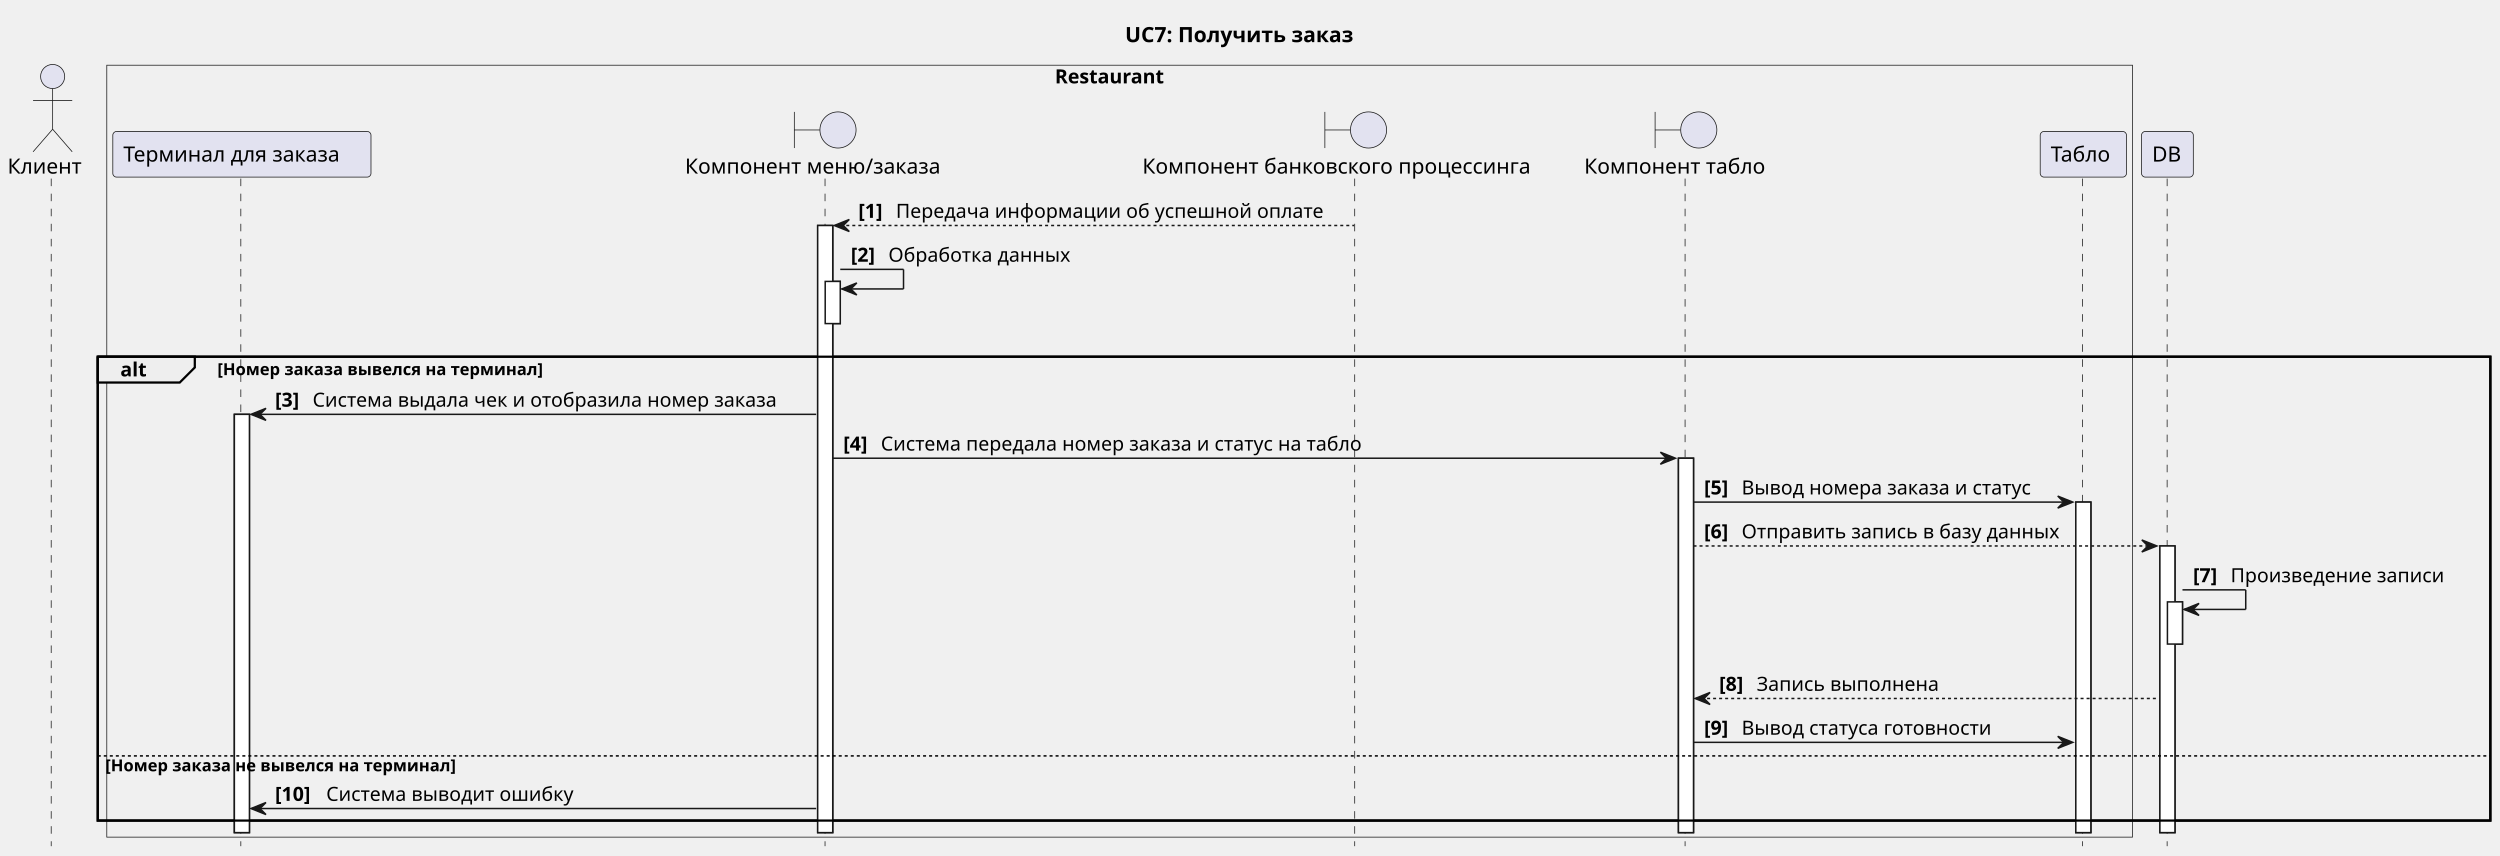
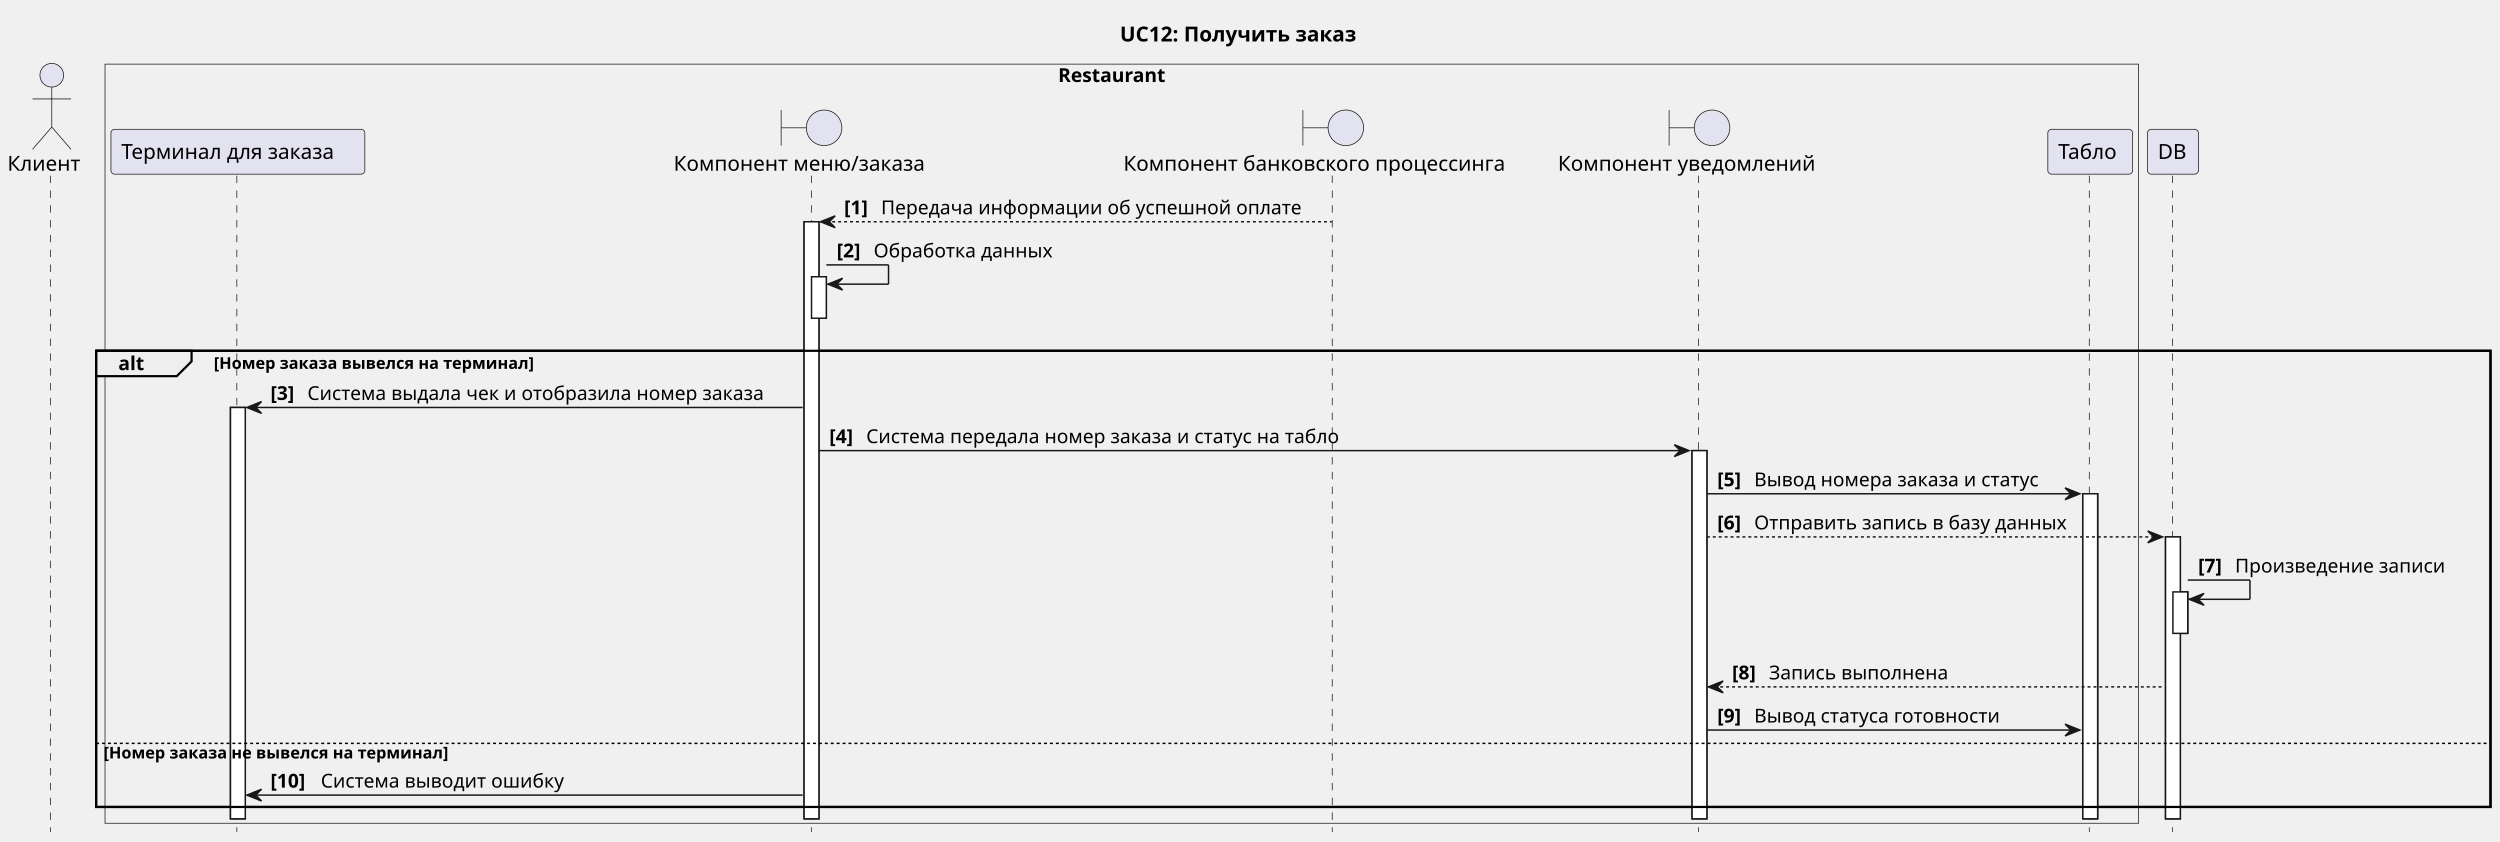
- <svg xmlns="http://www.w3.org/2000/svg" contentStyleType="text/css" height="568px" preserveAspectRatio="none" style="width:1660px;height:568px;background:#FFFFFF;" version="1.1" viewBox="0 0 1660 568" width="1660px" zoomAndPan="magnify">
+ <svg xmlns="http://www.w3.org/2000/svg" contentStyleType="text/css" height="568px" preserveAspectRatio="none" style="width:1688px;height:568px;background:#FFFFFF;" version="1.1" viewBox="0 0 1688 568" width="1688px" zoomAndPan="magnify">
  <defs />
  <g>
-     <text fill="#000000" font-family="sans-serif" font-size="14" font-weight="bold" lengthAdjust="spacing" textLength="168.499" x="747.043" y="27.995">UC7: Получить заказ</text>
-     <rect fill="none" height="512.562" style="stroke:#181818;stroke-width:0.5;" width="1345.067" x="70.908" y="43.297" />
-     <text fill="#000000" font-family="sans-serif" font-size="13" font-weight="bold" lengthAdjust="spacing" textLength="81.46" x="700.449" y="55.364">Restaurant</text>
+     <text fill="#000000" font-family="sans-serif" font-size="14" font-weight="bold" lengthAdjust="spacing" textLength="178.24" x="756.169" y="27.995">UC12: Получить заказ</text>
+     <rect fill="none" height="512.562" style="stroke:#181818;stroke-width:0.5;" width="1373.06" x="70.908" y="43.297" />
+     <text fill="#000000" font-family="sans-serif" font-size="13" font-weight="bold" lengthAdjust="spacing" textLength="81.46" x="714.446" y="55.364">Restaurant</text>
    <rect fill="#FFFFFF" height="277.734" style="stroke:#181818;stroke-width:1.0;" width="10" x="155.621" y="275.125" />
    <rect fill="#FFFFFF" height="403.133" style="stroke:#181818;stroke-width:1.0;" width="10" x="542.934" y="149.727" />
    <rect fill="#FFFFFF" height="28" style="stroke:#181818;stroke-width:1.0;" width="10" x="547.934" y="186.859" />
-     <rect fill="#FFFFFF" height="248.602" style="stroke:#181818;stroke-width:1.0;" width="10" x="1114.491" y="304.258" />
-     <rect fill="#FFFFFF" height="219.469" style="stroke:#181818;stroke-width:1.0;" width="10" x="1378.336" y="333.391" />
-     <rect fill="#FFFFFF" height="190.336" style="stroke:#181818;stroke-width:1.0;" width="10" x="1434.168" y="362.523" />
-     <rect fill="#FFFFFF" height="28" style="stroke:#181818;stroke-width:1.0;" width="10" x="1439.168" y="399.656" />
-     <rect fill="none" height="308" style="stroke:#000000;stroke-width:1.5;" width="1588.678" x="64.908" y="236.859" />
+     <rect fill="#FFFFFF" height="248.602" style="stroke:#181818;stroke-width:1.0;" width="10" x="1142.484" y="304.258" />
+     <rect fill="#FFFFFF" height="219.469" style="stroke:#181818;stroke-width:1.0;" width="10" x="1406.329" y="333.391" />
+     <rect fill="#FFFFFF" height="190.336" style="stroke:#181818;stroke-width:1.0;" width="10" x="1462.161" y="362.523" />
+     <rect fill="#FFFFFF" height="28" style="stroke:#181818;stroke-width:1.0;" width="10" x="1467.161" y="399.656" />
+     <rect fill="none" height="308" style="stroke:#000000;stroke-width:1.5;" width="1616.671" x="64.908" y="236.859" />
    <line style="stroke:#181818;stroke-width:0.5;stroke-dasharray:5.0,5.0;" x1="34" x2="34" y1="118.594" y2="561.859" />
    <line style="stroke:#181818;stroke-width:0.5;stroke-dasharray:5.0,5.0;" x1="159.908" x2="159.908" y1="118.594" y2="561.859" />
    <line style="stroke:#181818;stroke-width:0.5;stroke-dasharray:5.0,5.0;" x1="547.823" x2="547.823" y1="118.594" y2="561.859" />
    <line style="stroke:#181818;stroke-width:0.5;stroke-dasharray:5.0,5.0;" x1="899.526" x2="899.526" y1="118.594" y2="561.859" />
-     <line style="stroke:#181818;stroke-width:0.5;stroke-dasharray:5.0,5.0;" x1="1118.895" x2="1118.895" y1="118.594" y2="561.859" />
-     <line style="stroke:#181818;stroke-width:0.5;stroke-dasharray:5.0,5.0;" x1="1382.697" x2="1382.697" y1="118.594" y2="561.859" />
-     <line style="stroke:#181818;stroke-width:0.5;stroke-dasharray:5.0,5.0;" x1="1438.975" x2="1438.975" y1="118.594" y2="561.859" />
+     <line style="stroke:#181818;stroke-width:0.5;stroke-dasharray:5.0,5.0;" x1="1146.895" x2="1146.895" y1="118.594" y2="561.859" />
+     <line style="stroke:#181818;stroke-width:0.5;stroke-dasharray:5.0,5.0;" x1="1410.69" x2="1410.69" y1="118.594" y2="561.859" />
+     <line style="stroke:#181818;stroke-width:0.5;stroke-dasharray:5.0,5.0;" x1="1466.968" x2="1466.968" y1="118.594" y2="561.859" />
    <text fill="#000000" font-family="sans-serif" font-size="14" lengthAdjust="spacing" textLength="53.908" x="5" y="115.292">Клиент</text>
    <ellipse cx="34.954" cy="50.797" fill="#E2E2F0" rx="8" ry="8" style="stroke:#181818;stroke-width:0.5;" />
    <path d="M34.954,58.797 L34.954,85.797 M21.954,66.797 L47.954,66.797 M34.954,85.797 L21.954,100.797 M34.954,85.797 L47.954,100.797 " fill="none" style="stroke:#181818;stroke-width:0.5;" />
    <rect fill="#E2E2F0" height="30.297" rx="2.5" ry="2.5" style="stroke:#181818;stroke-width:0.5;" width="171.425" x="74.908" y="87.297" />
    <text fill="#000000" font-family="sans-serif" font-size="14" lengthAdjust="spacing" textLength="157.425" x="81.908" y="107.292">Терминал для заказа</text>
    <text fill="#000000" font-family="sans-serif" font-size="14" lengthAdjust="spacing" textLength="180.223" x="454.823" y="115.292">Компонент меню/заказа</text>
    <path d="M527.434,74.297 L527.434,98.297 M527.434,86.297 L544.434,86.297 " fill="none" style="stroke:#181818;stroke-width:0.5;" />
    <ellipse cx="556.434" cy="86.297" fill="#E2E2F0" rx="12" ry="12" style="stroke:#181818;stroke-width:0.5;" />
    <text fill="#000000" font-family="sans-serif" font-size="14" lengthAdjust="spacing" textLength="277.368" x="758.526" y="115.292">Компонент банковского процессинга</text>
    <path d="M879.71,74.297 L879.71,98.297 M879.71,86.297 L896.71,86.297 " fill="none" style="stroke:#181818;stroke-width:0.5;" />
    <ellipse cx="908.71" cy="86.297" fill="#E2E2F0" rx="12" ry="12" style="stroke:#181818;stroke-width:0.5;" />
-     <text fill="#000000" font-family="sans-serif" font-size="14" lengthAdjust="spacing" textLength="129.192" x="1051.895" y="115.292">Компонент табло</text>
-     <path d="M1098.991,74.297 L1098.991,98.297 M1098.991,86.297 L1115.991,86.297 " fill="none" style="stroke:#181818;stroke-width:0.5;" />
-     <ellipse cx="1127.991" cy="86.297" fill="#E2E2F0" rx="12" ry="12" style="stroke:#181818;stroke-width:0.5;" />
-     <rect fill="#E2E2F0" height="30.297" rx="2.5" ry="2.5" style="stroke:#181818;stroke-width:0.5;" width="57.278" x="1354.697" y="87.297" />
-     <text fill="#000000" font-family="sans-serif" font-size="14" lengthAdjust="spacing" textLength="43.278" x="1361.697" y="107.292">Табло</text>
-     <rect fill="#E2E2F0" height="30.297" rx="2.5" ry="2.5" style="stroke:#181818;stroke-width:0.5;" width="34.385" x="1421.975" y="87.297" />
-     <text fill="#000000" font-family="sans-serif" font-size="14" lengthAdjust="spacing" textLength="20.385" x="1428.975" y="107.292">DB</text>
+     <text fill="#000000" font-family="sans-serif" font-size="14" lengthAdjust="spacing" textLength="185.179" x="1051.895" y="115.292">Компонент уведомлений</text>
+     <path d="M1126.984,74.297 L1126.984,98.297 M1126.984,86.297 L1143.984,86.297 " fill="none" style="stroke:#181818;stroke-width:0.5;" />
+     <ellipse cx="1155.984" cy="86.297" fill="#E2E2F0" rx="12" ry="12" style="stroke:#181818;stroke-width:0.5;" />
+     <rect fill="#E2E2F0" height="30.297" rx="2.5" ry="2.5" style="stroke:#181818;stroke-width:0.5;" width="57.278" x="1382.69" y="87.297" />
+     <text fill="#000000" font-family="sans-serif" font-size="14" lengthAdjust="spacing" textLength="43.278" x="1389.69" y="107.292">Табло</text>
+     <rect fill="#E2E2F0" height="30.297" rx="2.5" ry="2.5" style="stroke:#181818;stroke-width:0.5;" width="34.385" x="1449.968" y="87.297" />
+     <text fill="#000000" font-family="sans-serif" font-size="14" lengthAdjust="spacing" textLength="20.385" x="1456.968" y="107.292">DB</text>
    <rect fill="#FFFFFF" height="277.734" style="stroke:#181818;stroke-width:1.0;" width="10" x="155.621" y="275.125" />
    <rect fill="#FFFFFF" height="403.133" style="stroke:#181818;stroke-width:1.0;" width="10" x="542.934" y="149.727" />
    <rect fill="#FFFFFF" height="28" style="stroke:#181818;stroke-width:1.0;" width="10" x="547.934" y="186.859" />
-     <rect fill="#FFFFFF" height="248.602" style="stroke:#181818;stroke-width:1.0;" width="10" x="1114.491" y="304.258" />
-     <rect fill="#FFFFFF" height="219.469" style="stroke:#181818;stroke-width:1.0;" width="10" x="1378.336" y="333.391" />
-     <rect fill="#FFFFFF" height="190.336" style="stroke:#181818;stroke-width:1.0;" width="10" x="1434.168" y="362.523" />
-     <rect fill="#FFFFFF" height="28" style="stroke:#181818;stroke-width:1.0;" width="10" x="1439.168" y="399.656" />
+     <rect fill="#FFFFFF" height="248.602" style="stroke:#181818;stroke-width:1.0;" width="10" x="1142.484" y="304.258" />
+     <rect fill="#FFFFFF" height="219.469" style="stroke:#181818;stroke-width:1.0;" width="10" x="1406.329" y="333.391" />
+     <rect fill="#FFFFFF" height="190.336" style="stroke:#181818;stroke-width:1.0;" width="10" x="1462.161" y="362.523" />
+     <rect fill="#FFFFFF" height="28" style="stroke:#181818;stroke-width:1.0;" width="10" x="1467.161" y="399.656" />
    <polygon fill="#181818" points="563.934,145.727,553.934,149.727,563.934,153.727,559.934,149.727" style="stroke:#181818;stroke-width:1.0;" />
    <line style="stroke:#181818;stroke-width:1.0;stroke-dasharray:2.0,2.0;" x1="557.934" x2="899.21" y1="149.727" y2="149.727" />
    <text fill="#000000" font-family="sans-serif" font-size="13" font-weight="bold" lengthAdjust="spacing" textLength="20.928" x="569.934" y="144.661">[1]</text>
    <text fill="#000000" font-family="sans-serif" font-size="13" lengthAdjust="spacing" textLength="303.348" x="594.862" y="144.661">Передача информации об успешной оплате</text>
    <line style="stroke:#181818;stroke-width:1.0;" x1="557.934" x2="599.934" y1="178.859" y2="178.859" />
    <line style="stroke:#181818;stroke-width:1.0;" x1="599.934" x2="599.934" y1="178.859" y2="191.859" />
    <line style="stroke:#181818;stroke-width:1.0;" x1="558.934" x2="599.934" y1="191.859" y2="191.859" />
    <polygon fill="#181818" points="568.934,187.859,558.934,191.859,568.934,195.859,564.934,191.859" style="stroke:#181818;stroke-width:1.0;" />
    <text fill="#000000" font-family="sans-serif" font-size="13" font-weight="bold" lengthAdjust="spacing" textLength="20.928" x="564.934" y="173.793">[2]</text>
    <text fill="#000000" font-family="sans-serif" font-size="13" lengthAdjust="spacing" textLength="129.873" x="589.862" y="173.793">Обработка данных</text>
    <path d="M64.908,236.859 L129.351,236.859 L129.351,243.992 L119.351,253.992 L64.908,253.992 L64.908,236.859 " fill="#EEEEEE" style="stroke:#000000;stroke-width:1.5;" />
-     <rect fill="none" height="308" style="stroke:#000000;stroke-width:1.5;" width="1588.678" x="64.908" y="236.859" />
+     <rect fill="none" height="308" style="stroke:#000000;stroke-width:1.5;" width="1616.671" x="64.908" y="236.859" />
    <text fill="#000000" font-family="sans-serif" font-size="13" font-weight="bold" lengthAdjust="spacing" textLength="19.443" x="79.908" y="249.926">alt</text>
    <text fill="#000000" font-family="sans-serif" font-size="11" font-weight="bold" lengthAdjust="spacing" textLength="238.46" x="144.351" y="249.07">[Номер заказа вывелся на терминал]</text>
    <polygon fill="#181818" points="176.621,271.125,166.621,275.125,176.621,279.125,172.621,275.125" style="stroke:#181818;stroke-width:1.0;" />
    <line style="stroke:#181818;stroke-width:1.0;" x1="170.621" x2="541.934" y1="275.125" y2="275.125" />
    <text fill="#000000" font-family="sans-serif" font-size="13" font-weight="bold" lengthAdjust="spacing" textLength="20.928" x="182.621" y="270.059">[3]</text>
    <text fill="#000000" font-family="sans-serif" font-size="13" lengthAdjust="spacing" textLength="333.385" x="207.549" y="270.059">Система выдала чек и отобразила номер заказа</text>
-     <polygon fill="#181818" points="1102.491,300.258,1112.491,304.258,1102.491,308.258,1106.491,304.258" style="stroke:#181818;stroke-width:1.0;" />
-     <line style="stroke:#181818;stroke-width:1.0;" x1="552.934" x2="1108.491" y1="304.258" y2="304.258" />
+     <polygon fill="#181818" points="1130.484,300.258,1140.484,304.258,1130.484,308.258,1134.484,304.258" style="stroke:#181818;stroke-width:1.0;" />
+     <line style="stroke:#181818;stroke-width:1.0;" x1="552.934" x2="1136.484" y1="304.258" y2="304.258" />
    <text fill="#000000" font-family="sans-serif" font-size="13" font-weight="bold" lengthAdjust="spacing" textLength="20.928" x="559.934" y="299.192">[4]</text>
    <text fill="#000000" font-family="sans-serif" font-size="13" lengthAdjust="spacing" textLength="350.841" x="584.862" y="299.192">Система передала номер заказа и статус на табло</text>
-     <polygon fill="#181818" points="1366.336,329.391,1376.336,333.391,1366.336,337.391,1370.336,333.391" style="stroke:#181818;stroke-width:1.0;" />
-     <line style="stroke:#181818;stroke-width:1.0;" x1="1124.491" x2="1372.336" y1="333.391" y2="333.391" />
-     <text fill="#000000" font-family="sans-serif" font-size="13" font-weight="bold" lengthAdjust="spacing" textLength="20.928" x="1131.491" y="328.325">[5]</text>
-     <text fill="#000000" font-family="sans-serif" font-size="13" lengthAdjust="spacing" textLength="209.917" x="1156.419" y="328.325">Вывод номера заказа и статус</text>
-     <polygon fill="#181818" points="1422.168,358.523,1432.168,362.523,1422.168,366.523,1426.168,362.523" style="stroke:#181818;stroke-width:1.0;" />
-     <line style="stroke:#181818;stroke-width:1.0;stroke-dasharray:2.0,2.0;" x1="1124.491" x2="1428.168" y1="362.523" y2="362.523" />
-     <text fill="#000000" font-family="sans-serif" font-size="13" font-weight="bold" lengthAdjust="spacing" textLength="20.928" x="1131.491" y="357.457">[6]</text>
-     <text fill="#000000" font-family="sans-serif" font-size="13" lengthAdjust="spacing" textLength="227.195" x="1156.419" y="357.457">Отправить запись в базу данных</text>
-     <line style="stroke:#181818;stroke-width:1.0;" x1="1449.168" x2="1491.168" y1="391.656" y2="391.656" />
-     <line style="stroke:#181818;stroke-width:1.0;" x1="1491.168" x2="1491.168" y1="391.656" y2="404.656" />
-     <line style="stroke:#181818;stroke-width:1.0;" x1="1450.168" x2="1491.168" y1="404.656" y2="404.656" />
-     <polygon fill="#181818" points="1460.168,400.656,1450.168,404.656,1460.168,408.656,1456.168,404.656" style="stroke:#181818;stroke-width:1.0;" />
-     <text fill="#000000" font-family="sans-serif" font-size="13" font-weight="bold" lengthAdjust="spacing" textLength="20.928" x="1456.168" y="386.59">[7]</text>
-     <text fill="#000000" font-family="sans-serif" font-size="13" lengthAdjust="spacing" textLength="150.49" x="1481.096" y="386.59">Произведение записи</text>
-     <polygon fill="#181818" points="1135.491,459.789,1125.491,463.789,1135.491,467.789,1131.491,463.789" style="stroke:#181818;stroke-width:1.0;" />
-     <line style="stroke:#181818;stroke-width:1.0;stroke-dasharray:2.0,2.0;" x1="1129.491" x2="1433.168" y1="463.789" y2="463.789" />
-     <text fill="#000000" font-family="sans-serif" font-size="13" font-weight="bold" lengthAdjust="spacing" textLength="20.928" x="1141.491" y="458.723">[8]</text>
-     <text fill="#000000" font-family="sans-serif" font-size="13" lengthAdjust="spacing" textLength="127.842" x="1166.419" y="458.723">Запись выполнена</text>
-     <polygon fill="#181818" points="1366.336,488.922,1376.336,492.922,1366.336,496.922,1370.336,492.922" style="stroke:#181818;stroke-width:1.0;" />
-     <line style="stroke:#181818;stroke-width:1.0;" x1="1124.491" x2="1372.336" y1="492.922" y2="492.922" />
-     <text fill="#000000" font-family="sans-serif" font-size="13" font-weight="bold" lengthAdjust="spacing" textLength="20.928" x="1131.491" y="487.856">[9]</text>
-     <text fill="#000000" font-family="sans-serif" font-size="13" lengthAdjust="spacing" textLength="182.711" x="1156.419" y="487.856">Вывод статуса готовности</text>
-     <line style="stroke:#000000;stroke-width:1.0;stroke-dasharray:2.0,2.0;" x1="64.908" x2="1653.586" y1="501.922" y2="501.922" />
+     <polygon fill="#181818" points="1394.329,329.391,1404.329,333.391,1394.329,337.391,1398.329,333.391" style="stroke:#181818;stroke-width:1.0;" />
+     <line style="stroke:#181818;stroke-width:1.0;" x1="1152.484" x2="1400.329" y1="333.391" y2="333.391" />
+     <text fill="#000000" font-family="sans-serif" font-size="13" font-weight="bold" lengthAdjust="spacing" textLength="20.928" x="1159.484" y="328.325">[5]</text>
+     <text fill="#000000" font-family="sans-serif" font-size="13" lengthAdjust="spacing" textLength="209.917" x="1184.412" y="328.325">Вывод номера заказа и статус</text>
+     <polygon fill="#181818" points="1450.161,358.523,1460.161,362.523,1450.161,366.523,1454.161,362.523" style="stroke:#181818;stroke-width:1.0;" />
+     <line style="stroke:#181818;stroke-width:1.0;stroke-dasharray:2.0,2.0;" x1="1152.484" x2="1456.161" y1="362.523" y2="362.523" />
+     <text fill="#000000" font-family="sans-serif" font-size="13" font-weight="bold" lengthAdjust="spacing" textLength="20.928" x="1159.484" y="357.457">[6]</text>
+     <text fill="#000000" font-family="sans-serif" font-size="13" lengthAdjust="spacing" textLength="227.195" x="1184.412" y="357.457">Отправить запись в базу данных</text>
+     <line style="stroke:#181818;stroke-width:1.0;" x1="1477.161" x2="1519.161" y1="391.656" y2="391.656" />
+     <line style="stroke:#181818;stroke-width:1.0;" x1="1519.161" x2="1519.161" y1="391.656" y2="404.656" />
+     <line style="stroke:#181818;stroke-width:1.0;" x1="1478.161" x2="1519.161" y1="404.656" y2="404.656" />
+     <polygon fill="#181818" points="1488.161,400.656,1478.161,404.656,1488.161,408.656,1484.161,404.656" style="stroke:#181818;stroke-width:1.0;" />
+     <text fill="#000000" font-family="sans-serif" font-size="13" font-weight="bold" lengthAdjust="spacing" textLength="20.928" x="1484.161" y="386.59">[7]</text>
+     <text fill="#000000" font-family="sans-serif" font-size="13" lengthAdjust="spacing" textLength="150.49" x="1509.089" y="386.59">Произведение записи</text>
+     <polygon fill="#181818" points="1163.484,459.789,1153.484,463.789,1163.484,467.789,1159.484,463.789" style="stroke:#181818;stroke-width:1.0;" />
+     <line style="stroke:#181818;stroke-width:1.0;stroke-dasharray:2.0,2.0;" x1="1157.484" x2="1461.161" y1="463.789" y2="463.789" />
+     <text fill="#000000" font-family="sans-serif" font-size="13" font-weight="bold" lengthAdjust="spacing" textLength="20.928" x="1169.484" y="458.723">[8]</text>
+     <text fill="#000000" font-family="sans-serif" font-size="13" lengthAdjust="spacing" textLength="127.842" x="1194.412" y="458.723">Запись выполнена</text>
+     <polygon fill="#181818" points="1394.329,488.922,1404.329,492.922,1394.329,496.922,1398.329,492.922" style="stroke:#181818;stroke-width:1.0;" />
+     <line style="stroke:#181818;stroke-width:1.0;" x1="1152.484" x2="1400.329" y1="492.922" y2="492.922" />
+     <text fill="#000000" font-family="sans-serif" font-size="13" font-weight="bold" lengthAdjust="spacing" textLength="20.928" x="1159.484" y="487.856">[9]</text>
+     <text fill="#000000" font-family="sans-serif" font-size="13" lengthAdjust="spacing" textLength="182.711" x="1184.412" y="487.856">Вывод статуса готовности</text>
+     <line style="stroke:#000000;stroke-width:1.0;stroke-dasharray:2.0,2.0;" x1="64.908" x2="1681.579" y1="501.922" y2="501.922" />
    <text fill="#000000" font-family="sans-serif" font-size="11" font-weight="bold" lengthAdjust="spacing" textLength="257.351" x="69.908" y="512.132">[Номер заказа не вывелся на терминал]</text>
    <polygon fill="#181818" points="176.621,532.859,166.621,536.859,176.621,540.859,172.621,536.859" style="stroke:#181818;stroke-width:1.0;" />
    <line style="stroke:#181818;stroke-width:1.0;" x1="170.621" x2="541.934" y1="536.859" y2="536.859" />
    <text fill="#000000" font-family="sans-serif" font-size="13" font-weight="bold" lengthAdjust="spacing" textLength="29.974" x="182.621" y="531.793">[10]</text>
    <text fill="#000000" font-family="sans-serif" font-size="13" lengthAdjust="spacing" textLength="176.693" x="216.594" y="531.793">Система выводит ошибку</text>
  </g>
</svg>
